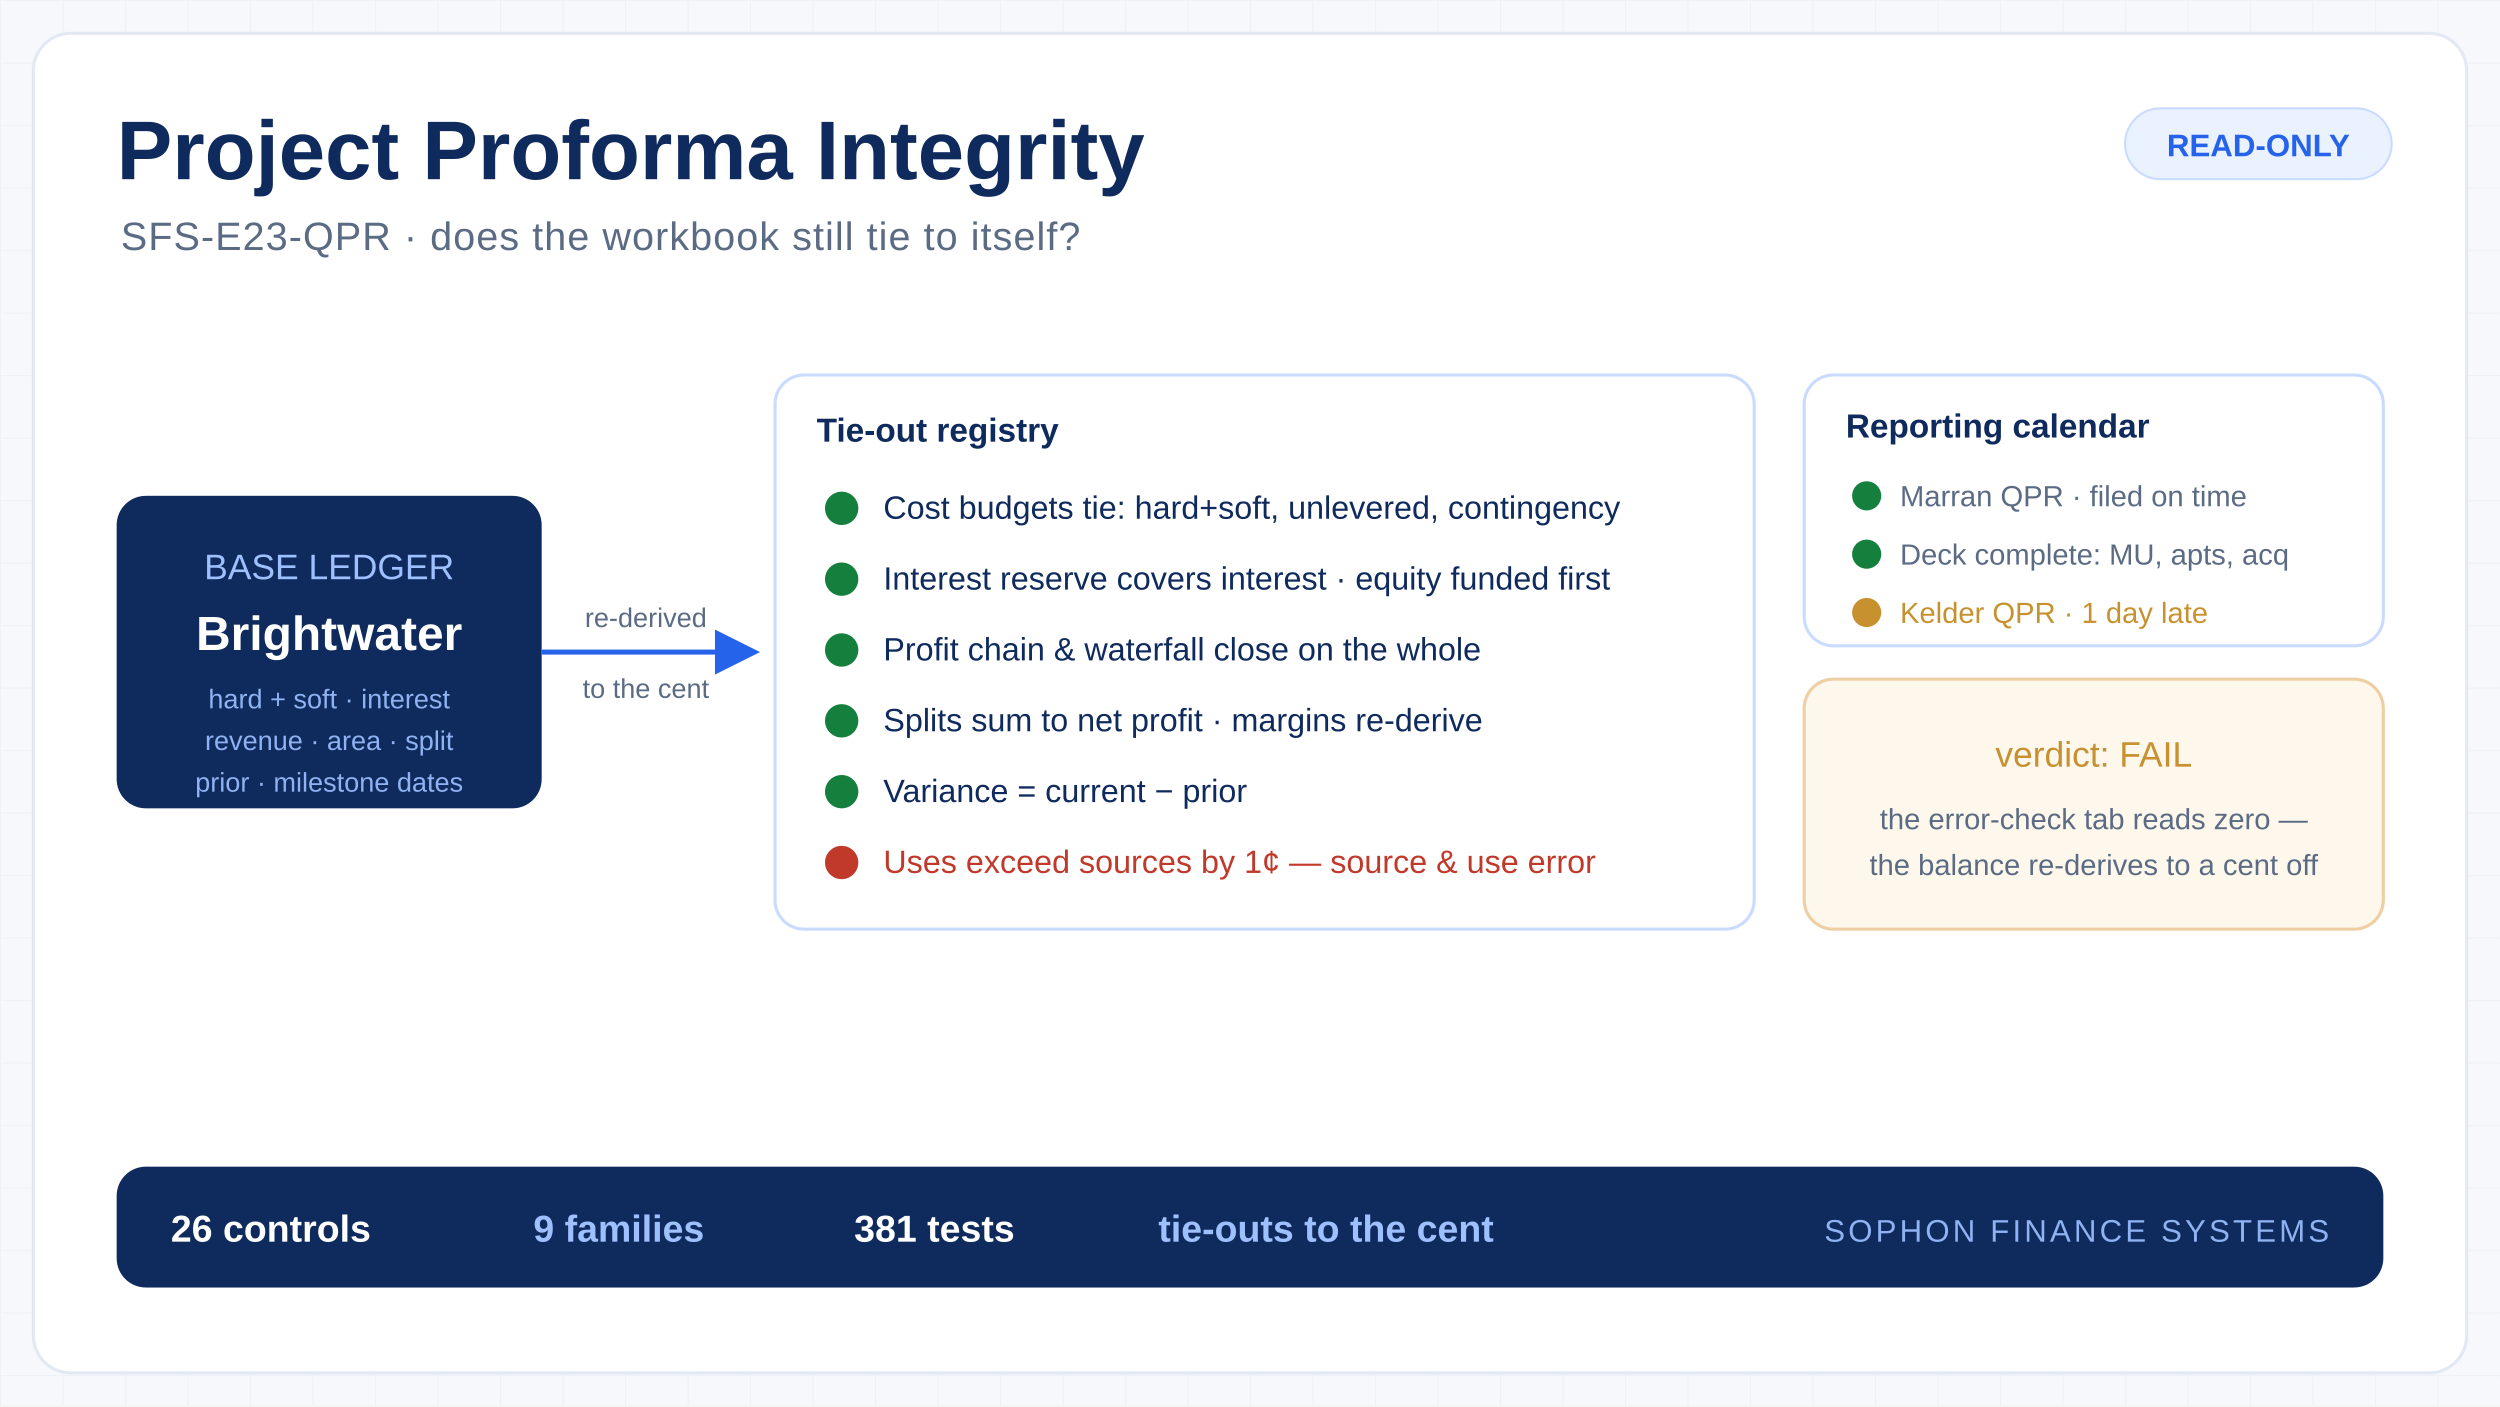
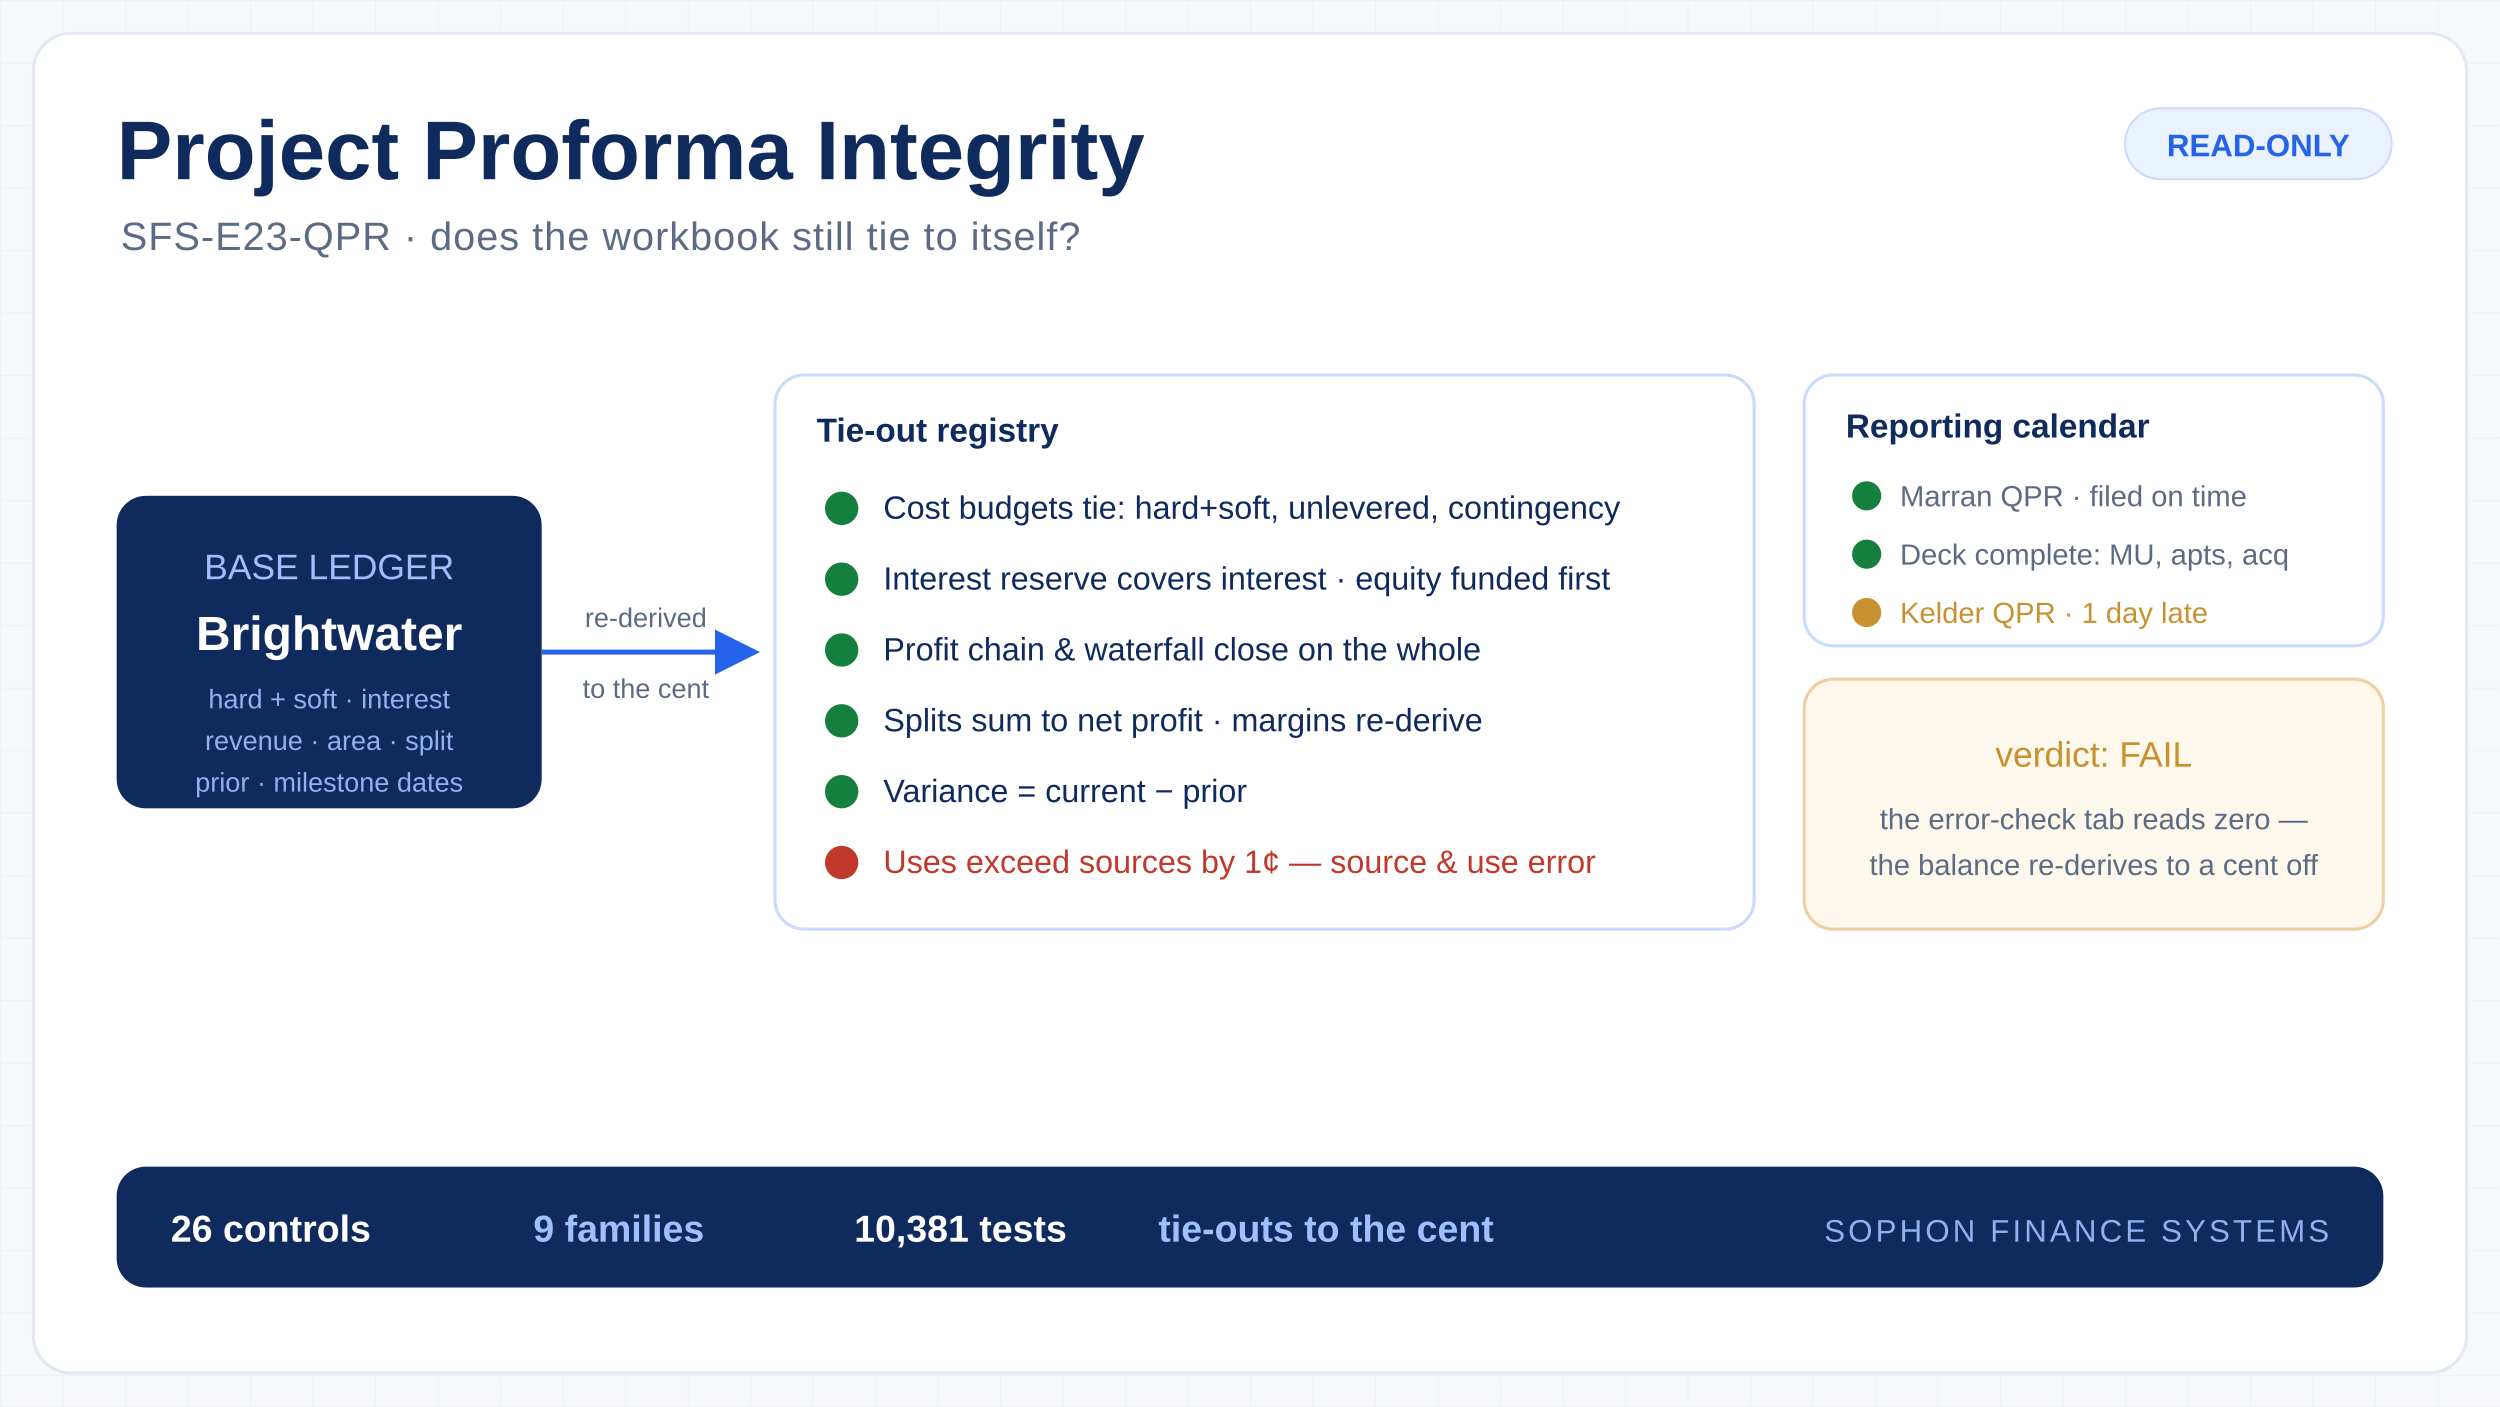
<svg xmlns="http://www.w3.org/2000/svg" viewBox="0 0 1200 675" width="1200" height="675" font-family="'Segoe UI',system-ui,-apple-system,Arial,sans-serif" role="img" aria-label="Project Proforma Integrity engine tile: each project's proforma re-derived from its base ledger and held to the tie-out registry -- balances, cost budgets, the profit and owner-repayment waterfall chain, margins and the reporting calendar.">
  <defs>
    <pattern id="grid-qpr" width="30" height="30" patternUnits="userSpaceOnUse">
      <path d="M30 0H0V30" fill="none" stroke="#eef2f8" stroke-width="1" />
    </pattern>
    <marker id="arw-qpr" markerWidth="9" markerHeight="9" refX="7" refY="4.5" orient="auto">
      <path d="M0 0L9 4.5L0 9Z" fill="#2563eb" />
    </marker>
  </defs>
  <rect width="1200" height="675" fill="#f6f8fb" />
  <rect width="1200" height="675" fill="url(#grid-qpr)" />
  <rect x="16" y="16" width="1168" height="643" rx="18" fill="#ffffff" stroke="#e3e9f2" stroke-width="1.5" />
  <text x="56" y="86" font-size="40" font-weight="700" fill="#0f2a5c">Project Proforma Integrity</text>
  <text x="58" y="120" font-size="19" fill="#5b6b84" letter-spacing="0.5">SFS-E23-QPR · does the workbook still tie to itself?</text>
  <rect x="1020" y="52" width="128" height="34" rx="17" fill="#eaf1ff" stroke="#c9dcff" />
  <text x="1084" y="75" font-size="15" font-weight="600" fill="#2563eb" text-anchor="middle">READ-ONLY</text>
  <rect x="56" y="238" width="204" height="150" rx="14" fill="#0f2a5c" />
  <text x="158" y="278" font-size="17" fill="#9fc0ff" text-anchor="middle">BASE LEDGER</text>
  <text x="158" y="312" font-size="23" font-weight="700" fill="#ffffff" text-anchor="middle">Brightwater</text>
  <g font-size="13" fill="#8fb2f2" text-anchor="middle">
    <text x="158" y="340">hard + soft · interest</text>
    <text x="158" y="360">revenue · area · split</text>
    <text x="158" y="380">prior · milestone dates</text>
  </g>
  <path d="M260 313H360" fill="none" stroke="#2563eb" stroke-width="2.4" marker-end="url(#arw-qpr)" />
  <text x="310" y="301" font-size="13" fill="#5b6b84" text-anchor="middle">re-derived</text>
  <text x="310" y="335" font-size="13" fill="#5b6b84" text-anchor="middle">to the cent</text>
  <rect x="372" y="180" width="470" height="266" rx="14" fill="#ffffff" stroke="#c9dcff" stroke-width="1.5" />
  <text x="392" y="212" font-size="16" font-weight="700" fill="#0f2a5c">Tie-out registry</text>
  <g font-size="15.5" fill="#0f2a5c">
    <circle cx="404" cy="244" r="8" fill="#15803d" />
    <text x="424" y="249">Cost budgets tie: hard+soft, unlevered, contingency</text>
    <circle cx="404" cy="278" r="8" fill="#15803d" />
    <text x="424" y="283">Interest reserve covers interest · equity funded first</text>
    <circle cx="404" cy="312" r="8" fill="#15803d" />
    <text x="424" y="317">Profit chain &amp; waterfall close on the whole</text>
    <circle cx="404" cy="346" r="8" fill="#15803d" />
    <text x="424" y="351">Splits sum to net profit · margins re-derive</text>
    <circle cx="404" cy="380" r="8" fill="#15803d" />
    <text x="424" y="385">Variance = current − prior</text>
    <circle cx="404" cy="414" r="8" fill="#c0392b" />
    <text x="424" y="419" fill="#c0392b">Uses exceed sources by 1¢ — source &amp; use error</text>
  </g>
  <rect x="866" y="180" width="278" height="130" rx="14" fill="#ffffff" stroke="#c9dcff" stroke-width="1.5" />
  <text x="886" y="210" font-size="16" font-weight="700" fill="#0f2a5c">Reporting calendar</text>
  <g font-size="14" fill="#5b6b84">
    <circle cx="896" cy="238" r="7" fill="#15803d" />
    <text x="912" y="243">Marran QPR · filed on time</text>
    <circle cx="896" cy="266" r="7" fill="#15803d" />
    <text x="912" y="271">Deck complete: MU, apts, acq</text>
    <circle cx="896" cy="294" r="7" fill="#c8912f" />
    <text x="912" y="299" fill="#c8912f">Kelder QPR · 1 day late</text>
  </g>
  <rect x="866" y="326" width="278" height="120" rx="14" fill="#fdf7ec" stroke="#eecfa3" stroke-width="1.5" />
  <text x="1005" y="368" font-size="17" fill="#c8912f" text-anchor="middle">verdict: FAIL</text>
  <text x="1005" y="398" font-size="14" fill="#5b6b84" text-anchor="middle">the error-check tab reads zero —</text>
  <text x="1005" y="420" font-size="14" fill="#5b6b84" text-anchor="middle">the balance re-derives to a cent off</text>
  <rect x="56" y="560" width="1088" height="58" rx="14" fill="#0f2a5c" />
  <text x="82" y="596" font-size="18" font-weight="600" fill="#ffffff">26 controls</text>
  <text x="256" y="596" font-size="18" font-weight="600" fill="#9fc0ff">9 families</text>
-   <text x="410" y="596" font-size="18" font-weight="600" fill="#ffffff">381 tests</text>
+   <text x="410" y="596" font-size="18" font-weight="600" fill="#ffffff">10,381 tests</text>
  <text x="556" y="596" font-size="18" font-weight="600" fill="#9fc0ff">tie-outs to the cent</text>
  <text x="1118" y="596" font-size="15" fill="#8fb2f2" text-anchor="end" letter-spacing="1.5">SOPHON FINANCE SYSTEMS</text>
</svg>
